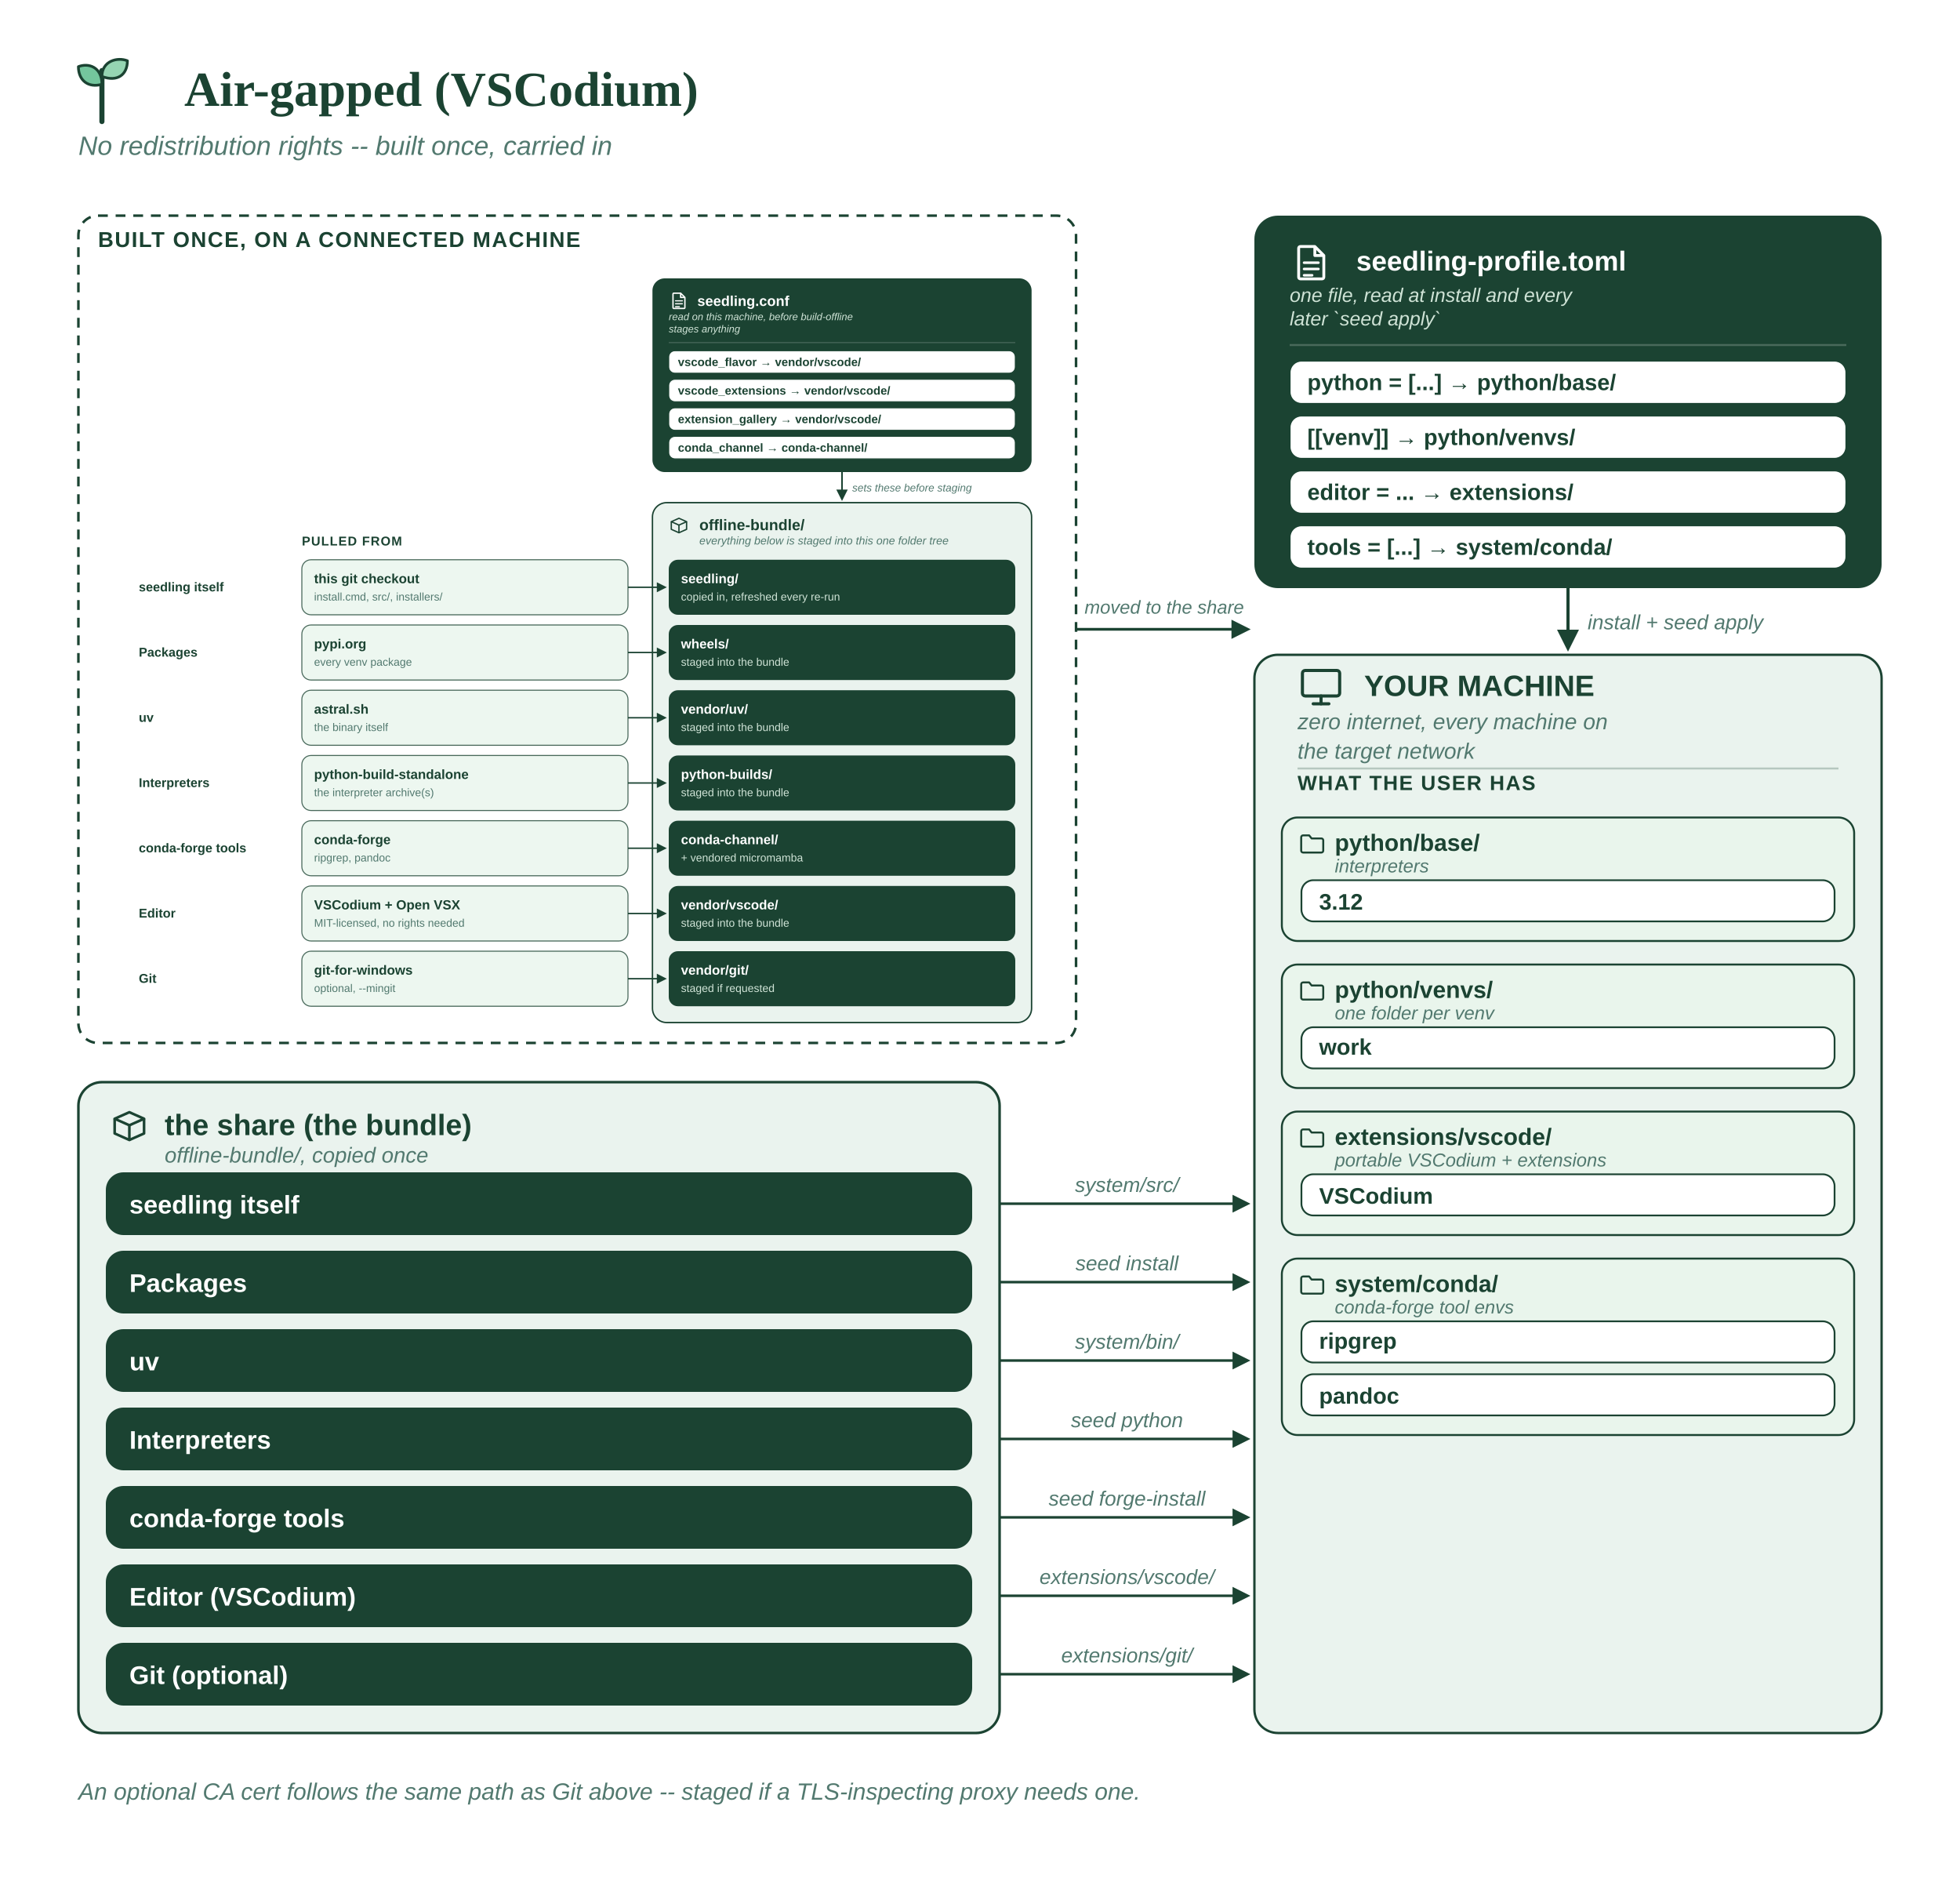
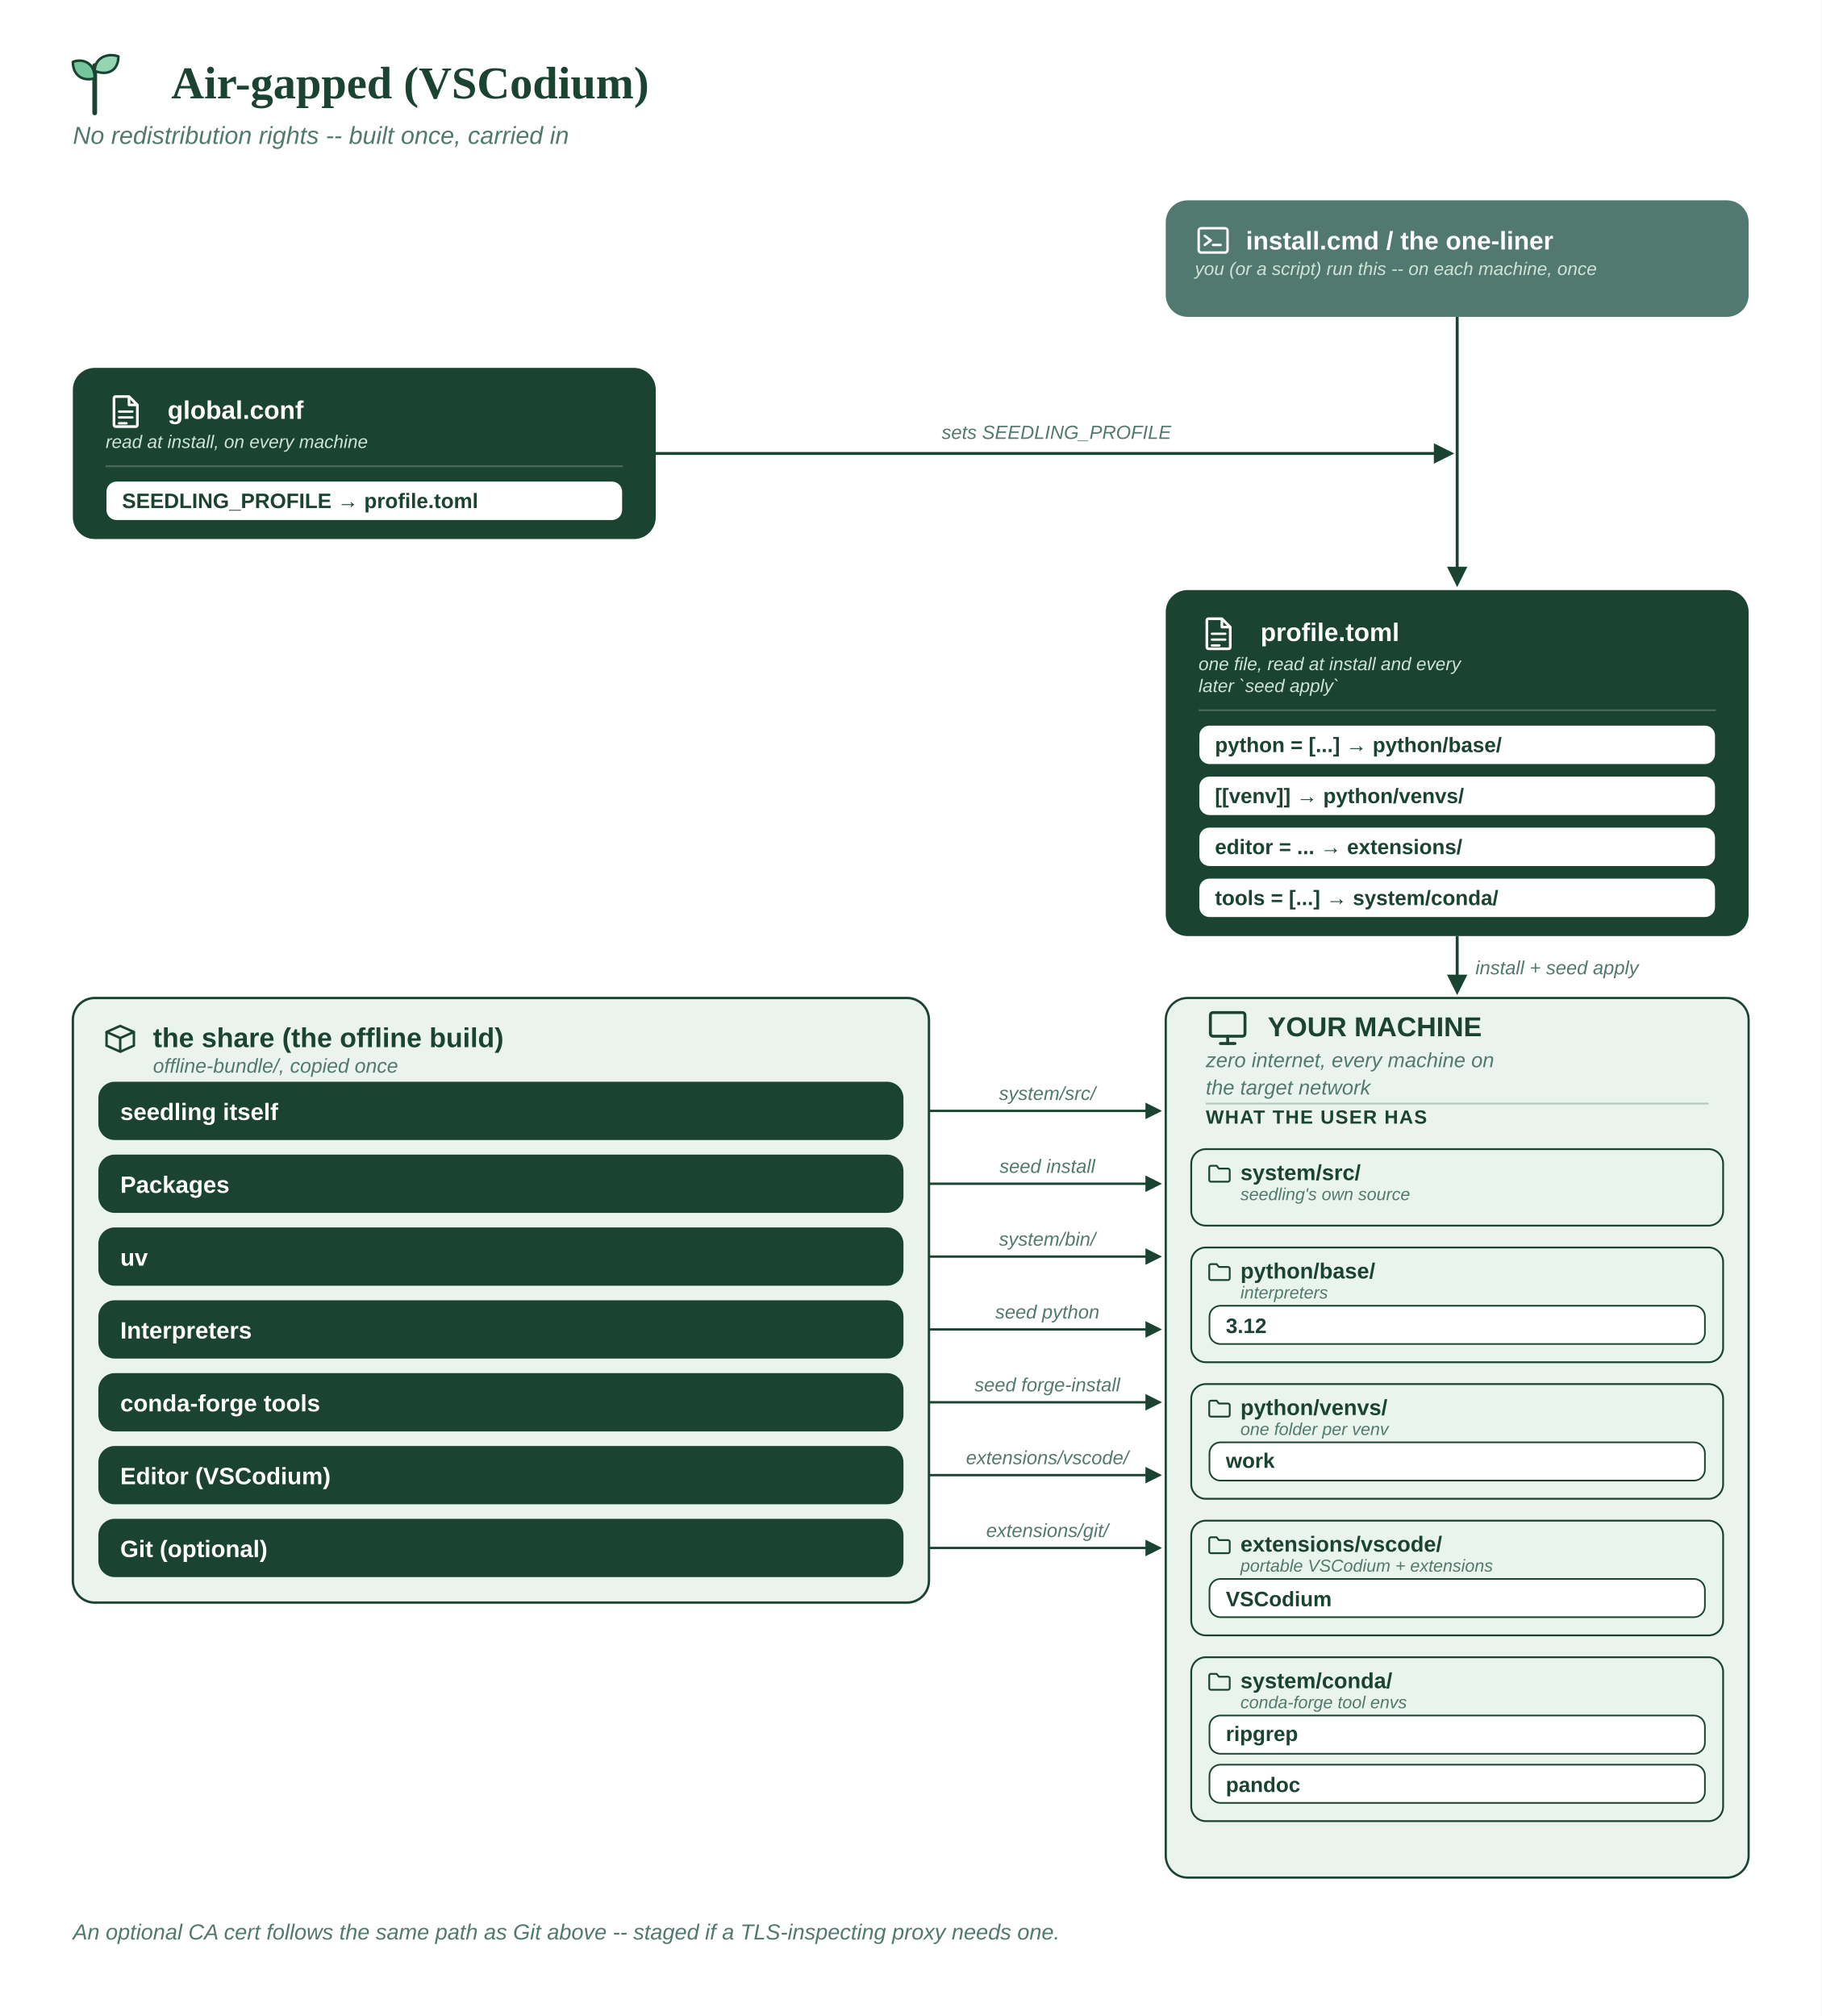
- <svg xmlns="http://www.w3.org/2000/svg" viewBox="0 0 1000 960" font-family="Arial, Helvetica, sans-serif">
+ <svg xmlns="http://www.w3.org/2000/svg" viewBox="0 0 1000 1107" font-family="Arial, Helvetica, sans-serif">
  <defs>
    <defs>
      <style>
      .head  { font-family: Georgia, 'Times New Roman', serif; }
      .body  { font-family: Arial, Helvetica, sans-serif; }
      .fg    { fill: #1B4332; }
      .fw    { fill: #FFFFFF; }
      .fmute { fill: #52796F; }
    </style>
      <marker id="arrow" markerWidth="7" markerHeight="7" refX="5.5" refY="3.5" orient="auto">
        <path d="M0,0 L7,3.5 L0,7 Z" fill="#1B4332" />
      </marker>
      <symbol id="ic-cloud" viewBox="0 0 24 24">
        <path d="M6.5 18 C3.5 18 2 15.8 2 13.8 C2 11.6 3.8 10 5.8 10.1 C6.4 7.6 8.7 6 11.2 6.3 C13.6 6.6 15.4 8.6 15.5 11 C17.9 11.1 20 13 20 15.3 C20 17.4 18.2 18 17 18 Z" fill="none" stroke="currentColor" stroke-width="1.6" stroke-linejoin="round" />
      </symbol>
      <symbol id="ic-box" viewBox="0 0 24 24">
        <path d="M3 8 L12 4 L21 8 L12 12 Z" fill="none" stroke="currentColor" stroke-width="1.6" stroke-linejoin="round" />
        <path d="M3 8 V17 L12 21 V12" fill="none" stroke="currentColor" stroke-width="1.6" stroke-linejoin="round" />
        <path d="M21 8 V17 L12 21" fill="none" stroke="currentColor" stroke-width="1.6" stroke-linejoin="round" />
      </symbol>
      <symbol id="ic-server" viewBox="0 0 24 24">
        <rect x="3" y="4" width="18" height="6" rx="1.3" fill="none" stroke="currentColor" stroke-width="1.6" />
        <rect x="3" y="14" width="18" height="6" rx="1.3" fill="none" stroke="currentColor" stroke-width="1.6" />
        <circle cx="7" cy="7" r="1" fill="currentColor" />
        <circle cx="7" cy="17" r="1" fill="currentColor" />
      </symbol>
      <symbol id="ic-monitor" viewBox="0 0 24 24">
        <rect x="2.5" y="4" width="19" height="13" rx="1.4" fill="none" stroke="currentColor" stroke-width="1.6" />
        <line x1="8" y1="21" x2="16" y2="21" stroke="currentColor" stroke-width="1.6" stroke-linecap="round" />
        <line x1="12" y1="17" x2="12" y2="21" stroke="currentColor" stroke-width="1.6" stroke-linecap="round" />
      </symbol>
      <symbol id="ic-folder" viewBox="0 0 24 24">
        <path d="M3 6.5 C3 5.7 3.7 5 4.5 5 H9.5 L11.5 7.5 H19.5 C20.3 7.5 21 8.2 21 9 V17.5 C21 18.3 20.3 19 19.5 19 H4.5 C3.7 19 3 18.3 3 17.5 Z" fill="none" stroke="currentColor" stroke-width="1.6" stroke-linejoin="round" />
      </symbol>
      <symbol id="ic-doc" viewBox="0 0 24 24">
        <path d="M6 3 H14 L19 8 V20 C19 20.6 18.6 21 18 21 H6 C5.4 21 5 20.6 5 20 V4 C5 3.4 5.4 3 6 3 Z" fill="none" stroke="currentColor" stroke-width="1.6" stroke-linejoin="round" />
        <path d="M14 3 V8 H19" fill="none" stroke="currentColor" stroke-width="1.6" stroke-linejoin="round" />
        <line x1="8" y1="12" x2="16" y2="12" stroke="currentColor" stroke-width="1.4" stroke-linecap="round" />
        <line x1="8" y1="15.5" x2="16" y2="15.5" stroke="currentColor" stroke-width="1.4" stroke-linecap="round" />
        <line x1="8" y1="19" x2="12.5" y2="19" stroke="currentColor" stroke-width="1.4" stroke-linecap="round" />
      </symbol>
+       <symbol id="ic-terminal" viewBox="0 0 24 24">
+         <rect x="2.5" y="4" width="19" height="16" rx="1.6" fill="none" stroke="currentColor" stroke-width="1.6" />
+         <path d="M6.5 9 L10.5 12 L6.5 15" fill="none" stroke="currentColor" stroke-width="1.6" stroke-linecap="round" stroke-linejoin="round" />
+         <line x1="12" y1="15" x2="17" y2="15" stroke="currentColor" stroke-width="1.6" stroke-linecap="round" />
+       </symbol>
    </defs>
  </defs>
-   <rect x="0" y="0" width="1000" height="960" fill="#FFFFFF" />
+   <rect x="0" y="0" width="1000" height="1107" fill="#FFFFFF" />
  <g transform="translate(40,20)">
    <path d="M12 42 V16" stroke="#1B4332" stroke-width="2.6" stroke-linecap="round" fill="none" />
    <path d="M12 23 C12 14 5 12 0 14 C0 21 5 25 12 23 Z" fill="#74C69D" stroke="#1B4332" stroke-width="1.4" stroke-linejoin="round" />
    <path d="M12 19 C12 11 20 9 25 11 C25 18 20 22 12 19 Z" fill="#95D5B2" stroke="#1B4332" stroke-width="1.4" stroke-linejoin="round" />
  </g>
  <text x="94" y="54" class="head fg" font-size="25" font-weight="700">Air-gapped (VSCodium)</text>
  <text x="40" y="79" class="body fmute" font-size="13.5" font-style="italic">No redistribution rights -- built once, carried in</text>
-   <rect x="40" y="110" width="509" height="422" rx="10" fill="none" stroke="#1B4332" stroke-width="1.3" stroke-dasharray="5 4" />
-   <text x="50" y="126" class="body fg" font-size="11" font-weight="700" letter-spacing="0.6">BUILT ONCE, ON A CONNECTED MACHINE</text>
-   <g transform="translate(50.0,142.0) scale(0.52)">
-     <rect x="544" y="0" width="372" height="190" rx="12" fill="#1B4332" />
-     <use href="#ic-doc" x="560" y="12" width="20" height="20" color="#FFFFFF" />
-     <text x="588" y="27" class="body fw" font-size="14" font-weight="700">seedling.conf</text>
-     <text x="560" y="41" class="body" fill="#CFE3D6" font-size="10" font-style="italic">read on this machine, before build-offline</text>
-     <text x="560" y="53" class="body" fill="#CFE3D6" font-size="10" font-style="italic">stages anything</text>
-     <line x1="560" y1="63" x2="900" y2="63" stroke="#FFFFFF" stroke-width="1" opacity="0.2" />
-     <rect x="560" y="71" width="340" height="22" rx="6" fill="#FFFFFF" stroke="#1B4332" stroke-width="0.9" />
-     <text x="569" y="86" class="body fg" font-size="11.5" font-weight="600">vscode_flavor  →  vendor/vscode/</text>
-     <rect x="560" y="99" width="340" height="22" rx="6" fill="#FFFFFF" stroke="#1B4332" stroke-width="0.9" />
-     <text x="569" y="114" class="body fg" font-size="11.5" font-weight="600">vscode_extensions  →  vendor/vscode/</text>
-     <rect x="560" y="127" width="340" height="22" rx="6" fill="#FFFFFF" stroke="#1B4332" stroke-width="0.9" />
-     <text x="569" y="142" class="body fg" font-size="11.5" font-weight="600">extension_gallery  →  vendor/vscode/</text>
-     <rect x="560" y="155" width="340" height="22" rx="6" fill="#FFFFFF" stroke="#1B4332" stroke-width="0.9" />
-     <text x="569" y="170" class="body fg" font-size="11.5" font-weight="600">conda_channel  →  conda-channel/</text>
-     <line x1="730" y1="190" x2="730" y2="216" stroke="#1B4332" stroke-width="1.6" marker-end="url(#arrow)" />
-     <text x="740" y="209" class="body fmute" font-size="10.5" font-style="italic">sets these before staging</text>
-     <text x="200" y="262" class="body fg" font-size="12.5" font-weight="700" letter-spacing="0.8">PULLED FROM</text>
-     <rect x="544" y="220" width="372" height="510" rx="14" fill="#EAF3EE" stroke="#1B4332" stroke-width="1.4" />
-     <use href="#ic-box" x="560" y="232" width="20" height="20" color="#1B4332" />
-     <text x="590" y="247" class="body fg" font-size="15" font-weight="700">offline-bundle/</text>
-     <text x="590" y="261" class="body fmute" font-size="11" font-style="italic">everything below is staged into this one folder tree</text>
-     <text x="40" y="307" class="body fg" font-size="12.5" font-weight="700">seedling itself</text>
-     <rect x="200" y="276" width="320" height="54" rx="9" fill="#E9F5EC" stroke="#1B4332" stroke-width="1" opacity="0.8" />
-     <text x="212" y="299" class="body fg" font-size="13.0" font-weight="700">this git checkout</text>
-     <text x="212" y="316" class="body" fill="#52796F" font-size="10.8">install.cmd, src/, installers/</text>
-     <rect x="560" y="276" width="340" height="54" rx="9" fill="#1B4332" />
-     <text x="572" y="299" class="body fw" font-size="13.0" font-weight="700">seedling/</text>
-     <text x="572" y="316" class="body" fill="#CFE3D6" font-size="10.8">copied in, refreshed every re-run</text>
-     <line x1="520" y1="303" x2="556" y2="303" stroke="#1B4332" stroke-width="1.4" marker-end="url(#arrow)" />
-     <text x="40" y="371" class="body fg" font-size="12.5" font-weight="700">Packages</text>
-     <rect x="200" y="340" width="320" height="54" rx="9" fill="#E9F5EC" stroke="#1B4332" stroke-width="1" opacity="0.8" />
-     <text x="212" y="363" class="body fg" font-size="13.0" font-weight="700">pypi.org</text>
-     <text x="212" y="380" class="body" fill="#52796F" font-size="10.8">every venv package</text>
-     <rect x="560" y="340" width="340" height="54" rx="9" fill="#1B4332" />
-     <text x="572" y="363" class="body fw" font-size="13.0" font-weight="700">wheels/</text>
-     <text x="572" y="380" class="body" fill="#CFE3D6" font-size="10.8">staged into the bundle</text>
-     <line x1="520" y1="367" x2="556" y2="367" stroke="#1B4332" stroke-width="1.4" marker-end="url(#arrow)" />
-     <text x="40" y="435" class="body fg" font-size="12.5" font-weight="700">uv</text>
-     <rect x="200" y="404" width="320" height="54" rx="9" fill="#E9F5EC" stroke="#1B4332" stroke-width="1" opacity="0.8" />
-     <text x="212" y="427" class="body fg" font-size="13.0" font-weight="700">astral.sh</text>
-     <text x="212" y="444" class="body" fill="#52796F" font-size="10.8">the binary itself</text>
-     <rect x="560" y="404" width="340" height="54" rx="9" fill="#1B4332" />
-     <text x="572" y="427" class="body fw" font-size="13.0" font-weight="700">vendor/uv/</text>
-     <text x="572" y="444" class="body" fill="#CFE3D6" font-size="10.8">staged into the bundle</text>
-     <line x1="520" y1="431" x2="556" y2="431" stroke="#1B4332" stroke-width="1.4" marker-end="url(#arrow)" />
-     <text x="40" y="499" class="body fg" font-size="12.5" font-weight="700">Interpreters</text>
-     <rect x="200" y="468" width="320" height="54" rx="9" fill="#E9F5EC" stroke="#1B4332" stroke-width="1" opacity="0.8" />
-     <text x="212" y="491" class="body fg" font-size="13.0" font-weight="700">python-build-standalone</text>
-     <text x="212" y="508" class="body" fill="#52796F" font-size="10.8">the interpreter archive(s)</text>
-     <rect x="560" y="468" width="340" height="54" rx="9" fill="#1B4332" />
-     <text x="572" y="491" class="body fw" font-size="13.0" font-weight="700">python-builds/</text>
-     <text x="572" y="508" class="body" fill="#CFE3D6" font-size="10.8">staged into the bundle</text>
-     <line x1="520" y1="495" x2="556" y2="495" stroke="#1B4332" stroke-width="1.4" marker-end="url(#arrow)" />
-     <text x="40" y="563" class="body fg" font-size="12.5" font-weight="700">conda-forge tools</text>
-     <rect x="200" y="532" width="320" height="54" rx="9" fill="#E9F5EC" stroke="#1B4332" stroke-width="1" opacity="0.8" />
-     <text x="212" y="555" class="body fg" font-size="13.0" font-weight="700">conda-forge</text>
-     <text x="212" y="572" class="body" fill="#52796F" font-size="10.8">ripgrep, pandoc</text>
-     <rect x="560" y="532" width="340" height="54" rx="9" fill="#1B4332" />
-     <text x="572" y="555" class="body fw" font-size="13.0" font-weight="700">conda-channel/</text>
-     <text x="572" y="572" class="body" fill="#CFE3D6" font-size="10.8">+ vendored micromamba</text>
-     <line x1="520" y1="559" x2="556" y2="559" stroke="#1B4332" stroke-width="1.4" marker-end="url(#arrow)" />
-     <text x="40" y="627" class="body fg" font-size="12.5" font-weight="700">Editor</text>
-     <rect x="200" y="596" width="320" height="54" rx="9" fill="#E9F5EC" stroke="#1B4332" stroke-width="1" opacity="0.8" />
-     <text x="212" y="619" class="body fg" font-size="13.0" font-weight="700">VSCodium + Open VSX</text>
-     <text x="212" y="636" class="body" fill="#52796F" font-size="10.8">MIT-licensed, no rights needed</text>
-     <rect x="560" y="596" width="340" height="54" rx="9" fill="#1B4332" />
-     <text x="572" y="619" class="body fw" font-size="13.0" font-weight="700">vendor/vscode/</text>
-     <text x="572" y="636" class="body" fill="#CFE3D6" font-size="10.8">staged into the bundle</text>
-     <line x1="520" y1="623" x2="556" y2="623" stroke="#1B4332" stroke-width="1.4" marker-end="url(#arrow)" />
-     <text x="40" y="691" class="body fg" font-size="12.5" font-weight="700">Git</text>
-     <rect x="200" y="660" width="320" height="54" rx="9" fill="#E9F5EC" stroke="#1B4332" stroke-width="1" opacity="0.8" />
-     <text x="212" y="683" class="body fg" font-size="13.0" font-weight="700">git-for-windows</text>
-     <text x="212" y="700" class="body" fill="#52796F" font-size="10.8">optional, --mingit</text>
-     <rect x="560" y="660" width="340" height="54" rx="9" fill="#1B4332" />
-     <text x="572" y="683" class="body fw" font-size="13.0" font-weight="700">vendor/git/</text>
-     <text x="572" y="700" class="body" fill="#CFE3D6" font-size="10.8">staged if requested</text>
-     <line x1="520" y1="687" x2="556" y2="687" stroke="#1B4332" stroke-width="1.4" marker-end="url(#arrow)" />
-   </g>
-   <line x1="549" y1="321" x2="636" y2="321" stroke="#1B4332" stroke-width="1.4" marker-end="url(#arrow)" />
-   <text x="594" y="313" text-anchor="middle" class="body fmute" font-size="9.5" font-style="italic">moved to the share</text>
-   <rect x="640" y="110" width="320" height="190" rx="12" fill="#1B4332" />
-   <use href="#ic-doc" x="658" y="123" width="22" height="22" color="#FFFFFF" />
-   <text x="692" y="138" class="body fw" font-size="14.0" font-weight="700">seedling-profile.toml</text>
-   <text x="658" y="154" class="body" fill="#CFE3D6" font-size="10" font-style="italic">one file, read at install and every</text>
-   <text x="658" y="166" class="body" fill="#CFE3D6" font-size="10" font-style="italic">later `seed apply`</text>
-   <line x1="658" y1="176" x2="942" y2="176" stroke="#FFFFFF" stroke-width="1" opacity="0.2" />
-   <rect x="658" y="184" width="284" height="22" rx="6" fill="#FFFFFF" stroke="#1B4332" stroke-width="0.9" />
-   <text x="667" y="199" class="body fg" font-size="11.5" font-weight="600">python = [...]  →  python/base/</text>
-   <rect x="658" y="212" width="284" height="22" rx="6" fill="#FFFFFF" stroke="#1B4332" stroke-width="0.9" />
-   <text x="667" y="227" class="body fg" font-size="11.5" font-weight="600">[[venv]]  →  python/venvs/</text>
-   <rect x="658" y="240" width="284" height="22" rx="6" fill="#FFFFFF" stroke="#1B4332" stroke-width="0.9" />
-   <text x="667" y="255" class="body fg" font-size="11.5" font-weight="600">editor = ...  →  extensions/</text>
-   <rect x="658" y="268" width="284" height="22" rx="6" fill="#FFFFFF" stroke="#1B4332" stroke-width="0.9" />
-   <text x="667" y="283" class="body fg" font-size="11.5" font-weight="600">tools = [...]  →  system/conda/</text>
-   <line x1="800" y1="300" x2="800" y2="330" stroke="#1B4332" stroke-width="1.6" marker-end="url(#arrow)" />
-   <text x="810" y="321" class="body fmute" font-size="10.5" font-style="italic">install + seed apply</text>
-   <rect x="640" y="334" width="320" height="550" rx="12" fill="#EAF3EE" stroke="#1B4332" stroke-width="1.2" />
-   <use href="#ic-monitor" x="662" y="338" width="24" height="24" color="#1B4332" />
-   <text x="696" y="355" class="body fg" font-size="15" font-weight="700">YOUR MACHINE</text>
-   <text x="662" y="372" class="body fmute" font-size="11.3" font-style="italic">zero internet, every machine on</text>
-   <text x="662" y="387" class="body fmute" font-size="11.3" font-style="italic">the target network</text>
-   <line x1="662" y1="392" x2="938" y2="392" stroke="#1B4332" stroke-width="1" opacity="0.25" />
-   <text x="662" y="403" class="body fg" font-size="10.5" font-weight="700" letter-spacing="0.6">WHAT THE USER HAS</text>
-   <rect x="654" y="417" width="292" height="63" rx="8" fill="#E9F5EC" stroke="#1B4332" stroke-width="1" />
-   <use href="#ic-folder" x="662" y="423" width="15" height="15" color="#1B4332" />
-   <text x="681" y="434" class="body fg" font-size="12.0" font-weight="700">python/base/</text>
-   <text x="681" y="445" class="body fmute" font-size="9.5" font-style="italic">interpreters</text>
-   <rect x="664" y="449" width="272" height="21" rx="6" fill="#FFFFFF" stroke="#1B4332" stroke-width="0.9" />
-   <text x="673" y="464" class="body fg" font-size="11.5" font-weight="600">3.12</text>
-   <rect x="654" y="492" width="292" height="63" rx="8" fill="#E9F5EC" stroke="#1B4332" stroke-width="1" />
-   <use href="#ic-folder" x="662" y="498" width="15" height="15" color="#1B4332" />
-   <text x="681" y="509" class="body fg" font-size="12.0" font-weight="700">python/venvs/</text>
-   <text x="681" y="520" class="body fmute" font-size="9.5" font-style="italic">one folder per venv</text>
-   <rect x="664" y="524" width="272" height="21" rx="6" fill="#FFFFFF" stroke="#1B4332" stroke-width="0.9" />
-   <text x="673" y="538" class="body fg" font-size="11.5" font-weight="600">work</text>
-   <rect x="654" y="567" width="292" height="63" rx="8" fill="#E9F5EC" stroke="#1B4332" stroke-width="1" />
-   <use href="#ic-folder" x="662" y="573" width="15" height="15" color="#1B4332" />
-   <text x="681" y="584" class="body fg" font-size="12.0" font-weight="700">extensions/vscode/</text>
-   <text x="681" y="595" class="body fmute" font-size="9.5" font-style="italic">portable VSCodium + extensions</text>
-   <rect x="664" y="599" width="272" height="21" rx="6" fill="#FFFFFF" stroke="#1B4332" stroke-width="0.9" />
-   <text x="673" y="614" class="body fg" font-size="11.5" font-weight="600">VSCodium</text>
-   <rect x="654" y="642" width="292" height="90" rx="8" fill="#E9F5EC" stroke="#1B4332" stroke-width="1" />
-   <use href="#ic-folder" x="662" y="648" width="15" height="15" color="#1B4332" />
-   <text x="681" y="659" class="body fg" font-size="12.0" font-weight="700">system/conda/</text>
-   <text x="681" y="670" class="body fmute" font-size="9.5" font-style="italic">conda-forge tool envs</text>
-   <rect x="664" y="674" width="272" height="21" rx="6" fill="#FFFFFF" stroke="#1B4332" stroke-width="0.9" />
-   <text x="673" y="688" class="body fg" font-size="11.5" font-weight="600">ripgrep</text>
-   <rect x="664" y="701" width="272" height="21" rx="6" fill="#FFFFFF" stroke="#1B4332" stroke-width="0.9" />
-   <text x="673" y="716" class="body fg" font-size="11.5" font-weight="600">pandoc</text>
-   <rect x="40" y="552" width="470" height="332" rx="12" fill="#EAF3EE" stroke="#1B4332" stroke-width="1.3" />
-   <use href="#ic-box" x="56" y="564" width="20" height="20" color="#1B4332" />
-   <text x="84" y="579" class="body fg" font-size="15.0" font-weight="700">the share (the bundle)</text>
-   <text x="84" y="593" class="body fmute" font-size="11.0" font-style="italic">offline-bundle/, copied once</text>
-   <rect x="54" y="598" width="442" height="32" rx="9" fill="#1B4332" />
-   <text x="66" y="619" class="body fw" font-size="13.0" font-weight="700">seedling itself</text>
-   <line x1="510" y1="614" x2="636" y2="614" stroke="#1B4332" stroke-width="1.3" marker-end="url(#arrow)" />
-   <text x="575" y="608" text-anchor="middle" class="body fmute" font-size="10.5" font-style="italic">system/src/</text>
-   <rect x="54" y="638" width="442" height="32" rx="9" fill="#1B4332" />
-   <text x="66" y="659" class="body fw" font-size="13.0" font-weight="700">Packages</text>
-   <line x1="510" y1="654" x2="636" y2="654" stroke="#1B4332" stroke-width="1.3" marker-end="url(#arrow)" />
-   <text x="575" y="648" text-anchor="middle" class="body fmute" font-size="10.5" font-style="italic">seed install</text>
-   <rect x="54" y="678" width="442" height="32" rx="9" fill="#1B4332" />
-   <text x="66" y="699" class="body fw" font-size="13.0" font-weight="700">uv</text>
-   <line x1="510" y1="694" x2="636" y2="694" stroke="#1B4332" stroke-width="1.3" marker-end="url(#arrow)" />
-   <text x="575" y="688" text-anchor="middle" class="body fmute" font-size="10.5" font-style="italic">system/bin/</text>
-   <rect x="54" y="718" width="442" height="32" rx="9" fill="#1B4332" />
-   <text x="66" y="739" class="body fw" font-size="13.0" font-weight="700">Interpreters</text>
-   <line x1="510" y1="734" x2="636" y2="734" stroke="#1B4332" stroke-width="1.3" marker-end="url(#arrow)" />
-   <text x="575" y="728" text-anchor="middle" class="body fmute" font-size="10.5" font-style="italic">seed python</text>
-   <rect x="54" y="758" width="442" height="32" rx="9" fill="#1B4332" />
-   <text x="66" y="779" class="body fw" font-size="13.0" font-weight="700">conda-forge tools</text>
-   <line x1="510" y1="774" x2="636" y2="774" stroke="#1B4332" stroke-width="1.3" marker-end="url(#arrow)" />
-   <text x="575" y="768" text-anchor="middle" class="body fmute" font-size="10.5" font-style="italic">seed forge-install</text>
-   <rect x="54" y="798" width="442" height="32" rx="9" fill="#1B4332" />
-   <text x="66" y="819" class="body fw" font-size="13.0" font-weight="700">Editor (VSCodium)</text>
-   <line x1="510" y1="814" x2="636" y2="814" stroke="#1B4332" stroke-width="1.3" marker-end="url(#arrow)" />
-   <text x="575" y="808" text-anchor="middle" class="body fmute" font-size="10.5" font-style="italic">extensions/vscode/</text>
-   <rect x="54" y="838" width="442" height="32" rx="9" fill="#1B4332" />
-   <text x="66" y="859" class="body fw" font-size="13.0" font-weight="700">Git (optional)</text>
-   <line x1="510" y1="854" x2="636" y2="854" stroke="#1B4332" stroke-width="1.3" marker-end="url(#arrow)" />
-   <text x="575" y="848" text-anchor="middle" class="body fmute" font-size="10.5" font-style="italic">extensions/git/</text>
-   <text x="40" y="918" class="body fmute" font-size="12" font-style="italic">An optional CA cert follows the same path as Git above -- staged if a TLS-inspecting proxy needs one.</text>
+   <rect x="640" y="110" width="320" height="64" rx="12" fill="#52796F" />
+   <use href="#ic-terminal" x="656" y="122" width="20" height="20" color="#FFFFFF" />
+   <text x="684" y="137" class="body fw" font-size="14.0" font-weight="700">install.cmd  /  the one-liner</text>
+   <text x="656" y="151" class="body" fill="#CFE3D6" font-size="10" font-style="italic">you (or a script) run this -- on each machine, once</text>
+   <line x1="800" y1="174" x2="800" y2="320" stroke="#1B4332" stroke-width="1.6" marker-end="url(#arrow)" />
+   <rect x="40" y="202" width="320" height="94" rx="12" fill="#1B4332" />
+   <use href="#ic-doc" x="58" y="215" width="22" height="22" color="#FFFFFF" />
+   <text x="92" y="230" class="body fw" font-size="14" font-weight="700">global.conf</text>
+   <text x="58" y="246" class="body" fill="#CFE3D6" font-size="10" font-style="italic">read at install, on every machine</text>
+   <line x1="58" y1="256" x2="342" y2="256" stroke="#FFFFFF" stroke-width="1" opacity="0.2" />
+   <rect x="58" y="264" width="284" height="22" rx="6" fill="#FFFFFF" stroke="#1B4332" stroke-width="0.9" />
+   <text x="67" y="279" class="body fg" font-size="11.5" font-weight="600">SEEDLING_PROFILE  →  profile.toml</text>
+   <line x1="360" y1="249" x2="796" y2="249" stroke="#1B4332" stroke-width="1.6" marker-end="url(#arrow)" />
+   <text x="580" y="241" text-anchor="middle" class="body fmute" font-size="10.5" font-style="italic">sets SEEDLING_PROFILE</text>
+   <rect x="640" y="324" width="320" height="190" rx="12" fill="#1B4332" />
+   <use href="#ic-doc" x="658" y="337" width="22" height="22" color="#FFFFFF" />
+   <text x="692" y="352" class="body fw" font-size="14.0" font-weight="700">profile.toml</text>
+   <text x="658" y="368" class="body" fill="#CFE3D6" font-size="10" font-style="italic">one file, read at install and every</text>
+   <text x="658" y="380" class="body" fill="#CFE3D6" font-size="10" font-style="italic">later `seed apply`</text>
+   <line x1="658" y1="390" x2="942" y2="390" stroke="#FFFFFF" stroke-width="1" opacity="0.2" />
+   <rect x="658" y="398" width="284" height="22" rx="6" fill="#FFFFFF" stroke="#1B4332" stroke-width="0.9" />
+   <text x="667" y="413" class="body fg" font-size="11.5" font-weight="600">python = [...]  →  python/base/</text>
+   <rect x="658" y="426" width="284" height="22" rx="6" fill="#FFFFFF" stroke="#1B4332" stroke-width="0.9" />
+   <text x="667" y="441" class="body fg" font-size="11.5" font-weight="600">[[venv]]  →  python/venvs/</text>
+   <rect x="658" y="454" width="284" height="22" rx="6" fill="#FFFFFF" stroke="#1B4332" stroke-width="0.9" />
+   <text x="667" y="469" class="body fg" font-size="11.5" font-weight="600">editor = ...  →  extensions/</text>
+   <rect x="658" y="482" width="284" height="22" rx="6" fill="#FFFFFF" stroke="#1B4332" stroke-width="0.9" />
+   <text x="667" y="497" class="body fg" font-size="11.5" font-weight="600">tools = [...]  →  system/conda/</text>
+   <line x1="800" y1="514" x2="800" y2="544" stroke="#1B4332" stroke-width="1.6" marker-end="url(#arrow)" />
+   <text x="810" y="535" class="body fmute" font-size="10.5" font-style="italic">install + seed apply</text>
+   <rect x="640" y="548" width="320" height="483" rx="12" fill="#EAF3EE" stroke="#1B4332" stroke-width="1.2" />
+   <use href="#ic-monitor" x="662" y="552" width="24" height="24" color="#1B4332" />
+   <text x="696" y="569" class="body fg" font-size="15" font-weight="700">YOUR MACHINE</text>
+   <text x="662" y="586" class="body fmute" font-size="11.3" font-style="italic">zero internet, every machine on</text>
+   <text x="662" y="601" class="body fmute" font-size="11.3" font-style="italic">the target network</text>
+   <line x1="662" y1="606" x2="938" y2="606" stroke="#1B4332" stroke-width="1" opacity="0.25" />
+   <text x="662" y="617" class="body fg" font-size="10.5" font-weight="700" letter-spacing="0.6">WHAT THE USER HAS</text>
+   <rect x="654" y="631" width="292" height="42" rx="8" fill="#E9F5EC" stroke="#1B4332" stroke-width="1" />
+   <use href="#ic-folder" x="662" y="637" width="15" height="15" color="#1B4332" />
+   <text x="681" y="648" class="body fg" font-size="12.0" font-weight="700">system/src/</text>
+   <text x="681" y="659" class="body fmute" font-size="9.5" font-style="italic">seedling's own source</text>
+   <rect x="654" y="685" width="292" height="63" rx="8" fill="#E9F5EC" stroke="#1B4332" stroke-width="1" />
+   <use href="#ic-folder" x="662" y="691" width="15" height="15" color="#1B4332" />
+   <text x="681" y="702" class="body fg" font-size="12.0" font-weight="700">python/base/</text>
+   <text x="681" y="713" class="body fmute" font-size="9.5" font-style="italic">interpreters</text>
+   <rect x="664" y="717" width="272" height="21" rx="6" fill="#FFFFFF" stroke="#1B4332" stroke-width="0.9" />
+   <text x="673" y="732" class="body fg" font-size="11.5" font-weight="600">3.12</text>
+   <rect x="654" y="760" width="292" height="63" rx="8" fill="#E9F5EC" stroke="#1B4332" stroke-width="1" />
+   <use href="#ic-folder" x="662" y="766" width="15" height="15" color="#1B4332" />
+   <text x="681" y="777" class="body fg" font-size="12.0" font-weight="700">python/venvs/</text>
+   <text x="681" y="788" class="body fmute" font-size="9.5" font-style="italic">one folder per venv</text>
+   <rect x="664" y="792" width="272" height="21" rx="6" fill="#FFFFFF" stroke="#1B4332" stroke-width="0.9" />
+   <text x="673" y="806" class="body fg" font-size="11.5" font-weight="600">work</text>
+   <rect x="654" y="835" width="292" height="63" rx="8" fill="#E9F5EC" stroke="#1B4332" stroke-width="1" />
+   <use href="#ic-folder" x="662" y="841" width="15" height="15" color="#1B4332" />
+   <text x="681" y="852" class="body fg" font-size="12.0" font-weight="700">extensions/vscode/</text>
+   <text x="681" y="863" class="body fmute" font-size="9.5" font-style="italic">portable VSCodium + extensions</text>
+   <rect x="664" y="867" width="272" height="21" rx="6" fill="#FFFFFF" stroke="#1B4332" stroke-width="0.9" />
+   <text x="673" y="882" class="body fg" font-size="11.5" font-weight="600">VSCodium</text>
+   <rect x="654" y="910" width="292" height="90" rx="8" fill="#E9F5EC" stroke="#1B4332" stroke-width="1" />
+   <use href="#ic-folder" x="662" y="916" width="15" height="15" color="#1B4332" />
+   <text x="681" y="927" class="body fg" font-size="12.0" font-weight="700">system/conda/</text>
+   <text x="681" y="938" class="body fmute" font-size="9.5" font-style="italic">conda-forge tool envs</text>
+   <rect x="664" y="942" width="272" height="21" rx="6" fill="#FFFFFF" stroke="#1B4332" stroke-width="0.9" />
+   <text x="673" y="956" class="body fg" font-size="11.5" font-weight="600">ripgrep</text>
+   <rect x="664" y="969" width="272" height="21" rx="6" fill="#FFFFFF" stroke="#1B4332" stroke-width="0.9" />
+   <text x="673" y="984" class="body fg" font-size="11.5" font-weight="600">pandoc</text>
+   <rect x="40" y="548" width="470" height="332" rx="12" fill="#EAF3EE" stroke="#1B4332" stroke-width="1.3" />
+   <use href="#ic-box" x="56" y="560" width="20" height="20" color="#1B4332" />
+   <text x="84" y="575" class="body fg" font-size="15.0" font-weight="700">the share (the offline build)</text>
+   <text x="84" y="589" class="body fmute" font-size="11.0" font-style="italic">offline-bundle/, copied once</text>
+   <rect x="54" y="594" width="442" height="32" rx="9" fill="#1B4332" />
+   <text x="66" y="615" class="body fw" font-size="13.0" font-weight="700">seedling itself</text>
+   <line x1="510" y1="610" x2="636" y2="610" stroke="#1B4332" stroke-width="1.3" marker-end="url(#arrow)" />
+   <text x="575" y="604" text-anchor="middle" class="body fmute" font-size="10.5" font-style="italic">system/src/</text>
+   <rect x="54" y="634" width="442" height="32" rx="9" fill="#1B4332" />
+   <text x="66" y="655" class="body fw" font-size="13.0" font-weight="700">Packages</text>
+   <line x1="510" y1="650" x2="636" y2="650" stroke="#1B4332" stroke-width="1.3" marker-end="url(#arrow)" />
+   <text x="575" y="644" text-anchor="middle" class="body fmute" font-size="10.5" font-style="italic">seed install</text>
+   <rect x="54" y="674" width="442" height="32" rx="9" fill="#1B4332" />
+   <text x="66" y="695" class="body fw" font-size="13.0" font-weight="700">uv</text>
+   <line x1="510" y1="690" x2="636" y2="690" stroke="#1B4332" stroke-width="1.3" marker-end="url(#arrow)" />
+   <text x="575" y="684" text-anchor="middle" class="body fmute" font-size="10.5" font-style="italic">system/bin/</text>
+   <rect x="54" y="714" width="442" height="32" rx="9" fill="#1B4332" />
+   <text x="66" y="735" class="body fw" font-size="13.0" font-weight="700">Interpreters</text>
+   <line x1="510" y1="730" x2="636" y2="730" stroke="#1B4332" stroke-width="1.3" marker-end="url(#arrow)" />
+   <text x="575" y="724" text-anchor="middle" class="body fmute" font-size="10.5" font-style="italic">seed python</text>
+   <rect x="54" y="754" width="442" height="32" rx="9" fill="#1B4332" />
+   <text x="66" y="775" class="body fw" font-size="13.0" font-weight="700">conda-forge tools</text>
+   <line x1="510" y1="770" x2="636" y2="770" stroke="#1B4332" stroke-width="1.3" marker-end="url(#arrow)" />
+   <text x="575" y="764" text-anchor="middle" class="body fmute" font-size="10.5" font-style="italic">seed forge-install</text>
+   <rect x="54" y="794" width="442" height="32" rx="9" fill="#1B4332" />
+   <text x="66" y="815" class="body fw" font-size="13.0" font-weight="700">Editor (VSCodium)</text>
+   <line x1="510" y1="810" x2="636" y2="810" stroke="#1B4332" stroke-width="1.3" marker-end="url(#arrow)" />
+   <text x="575" y="804" text-anchor="middle" class="body fmute" font-size="10.5" font-style="italic">extensions/vscode/</text>
+   <rect x="54" y="834" width="442" height="32" rx="9" fill="#1B4332" />
+   <text x="66" y="855" class="body fw" font-size="13.0" font-weight="700">Git (optional)</text>
+   <line x1="510" y1="850" x2="636" y2="850" stroke="#1B4332" stroke-width="1.3" marker-end="url(#arrow)" />
+   <text x="575" y="844" text-anchor="middle" class="body fmute" font-size="10.5" font-style="italic">extensions/git/</text>
+   <text x="40" y="1065" class="body fmute" font-size="12" font-style="italic">An optional CA cert follows the same path as Git above -- staged if a TLS-inspecting proxy needs one.</text>
</svg>
